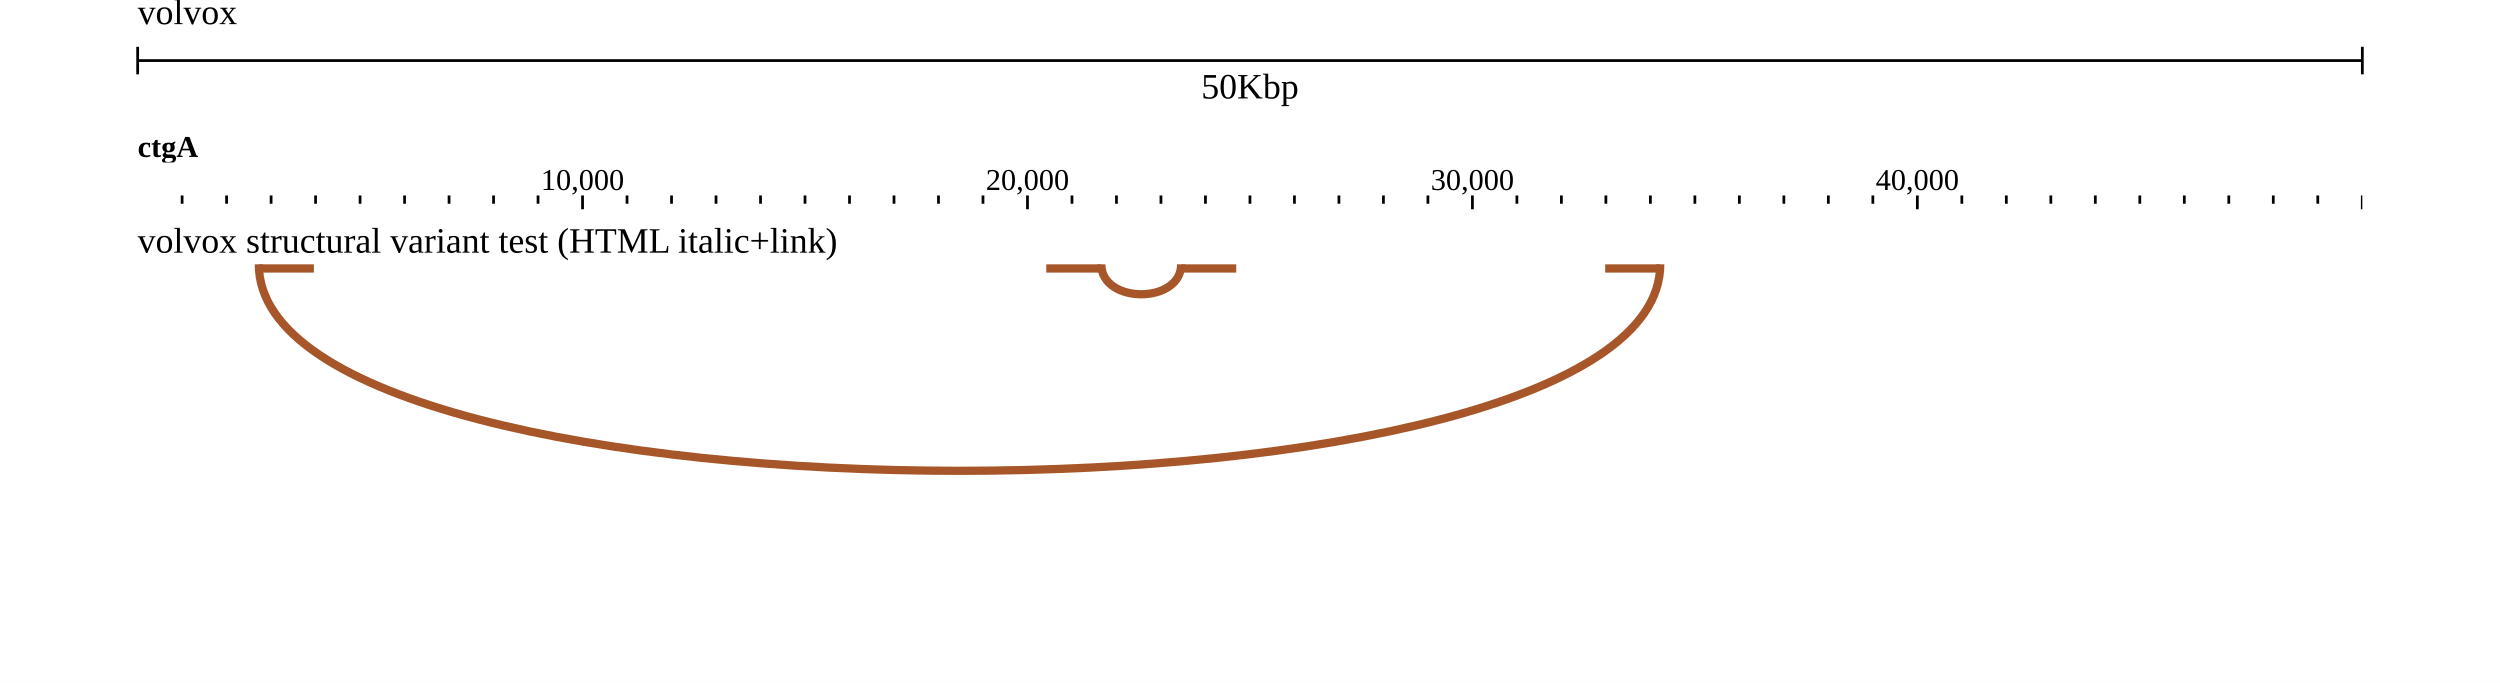
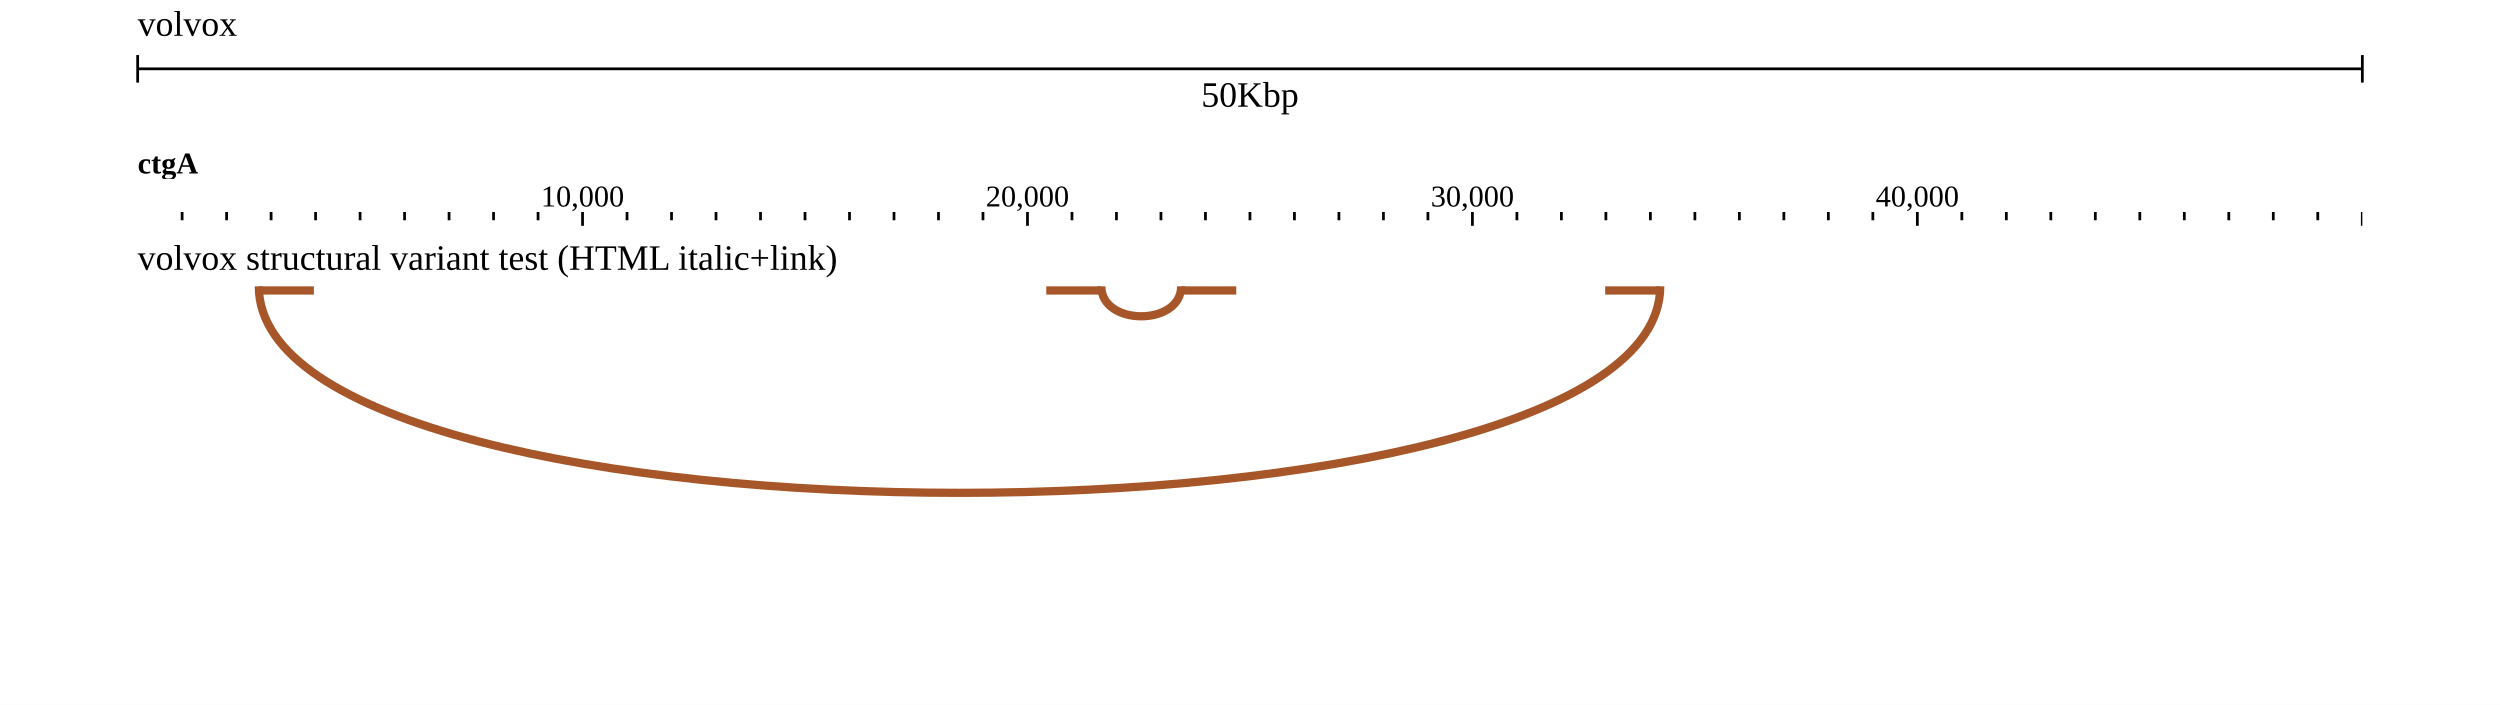
- <svg xmlns="http://www.w3.org/2000/svg" width="908" height="248" viewBox="0 0 908 248">
-   <rect width="908" height="248" fill="#ffffff" />
+ <svg xmlns="http://www.w3.org/2000/svg" width="908" height="256" viewBox="0 0 908 256">
+   <rect width="908" height="256" fill="#ffffff" />
  <g transform="translate(50 0)">
    <g transform="translate(0)">
      <g id="header">
-         <text x="0" y="0" dominant-baseline="hanging" font-size="13" fill="#000000">volvox</text>
-         <g transform="translate(0 22)">
+         <text x="0" y="13" font-size="13" fill="#000000">volvox</text>
+         <g transform="translate(0 25)">
          <line x1="0" x2="808" y1="0" y2="0" stroke="#000000" />
          <line x1="0" x2="0" y1="-5" y2="5" stroke="#000000" />
          <line x1="808" x2="808" y1="-5" y2="5" stroke="#000000" />
          <text x="404" y="5" text-anchor="middle" dominant-baseline="hanging" font-size="13" fill="#000000">50Kbp</text>
        </g>
-         <g transform="translate(0 44)">
+         <g transform="translate(0 50)">
          <defs>
            <clipPath id="ruler-clip-integration_test">
              <rect x="0" y="0" width="808" height="34" />
            </clipPath>
          </defs>
          <g clip-path="url(#ruler-clip-integration_test)">
            <path d="M161.58 27V32M323.18 27V32M484.78 27V32M646.38 27V32M807.98 27V32M16.14 27V30M32.3 27V30M48.46 27V30M64.62 27V30M80.78 27V30M96.94 27V30M113.1 27V30M129.26 27V30M145.42 27V30M177.74 27V30M193.9 27V30M210.06 27V30M226.22 27V30M242.38 27V30M258.54 27V30M274.7 27V30M290.86 27V30M307.02 27V30M339.34 27V30M355.5 27V30M371.66 27V30M387.82 27V30M403.98 27V30M420.14 27V30M436.3 27V30M452.46 27V30M468.62 27V30M500.94 27V30M517.1 27V30M533.26 27V30M549.42 27V30M565.58 27V30M581.74 27V30M597.9 27V30M614.06 27V30M630.22 27V30M662.54 27V30M678.7 27V30M694.86 27V30M711.02 27V30M727.18 27V30M743.34 27V30M759.5 27V30M775.66 27V30M791.82 27V30" stroke-width="1" stroke="#000000" fill="none" />
            <text x="161.58" y="25" text-anchor="middle" font-size="11" fill="#000000">10,000</text>
            <text x="323.18" y="25" text-anchor="middle" font-size="11" fill="#000000">20,000</text>
            <text x="484.78" y="25" text-anchor="middle" font-size="11" fill="#000000">30,000</text>
            <text x="646.38" y="25" text-anchor="middle" font-size="11" fill="#000000">40,000</text>
            <g transform="translate(0 0)">
              <defs>
                <clipPath id="reflabel-integration_test-volvox:ctgA:0:49505:0">
                  <rect x="0" y="0" width="807.02" height="15" />
                </clipPath>
              </defs>
              <g clip-path="url(#reflabel-integration_test-volvox:ctgA:0:49505:0)">
                <text x="0" y="13" font-size="11" font-weight="bold" fill="#000000">ctgA</text>
              </g>
            </g>
          </g>
        </g>
      </g>
    </g>
-     <g transform="translate(0 78)">
+     <g transform="translate(0 84)">
      <g transform="translate(0 0)">
        <defs>
          <clipPath id="track-clip-integration_test-volvox_sv_test">
-             <rect x="-50" y="18" width="858" height="100" />
+             <rect x="-50" y="20" width="858" height="100" />
          </clipPath>
        </defs>
        <g clip-path="url(#track-clip-integration_test-volvox_sv_test)">
-           <g transform="translate(0 18)">
+           <g transform="translate(0 20)">
            <defs>
              <clipPath id="arc-Ts1CbMlWv4">
                <rect x="0" y="0" width="808" height="100" />
              </clipPath>
            </defs>
            <g clip-path="url(#arc-Ts1CbMlWv4)">
              <path d="M 44 0 C 44 100, 553 100, 553 0" stroke-opacity="1" stroke="#a65628" stroke-width="3" fill="none" pointer-events="stroke" />
              <line stroke-opacity="1" stroke="#a65628" stroke-width="3" x1="44" x2="64" y1="1.5" y2="1.5" />
              <line stroke-opacity="1" stroke="#a65628" stroke-width="3" x1="553" x2="533" y1="1.5" y2="1.5" />
              <path d="M 350 0 C 350 14.5, 379 14.5, 379 0" stroke-opacity="1" stroke="#a65628" stroke-width="3" fill="none" pointer-events="stroke" />
              <line stroke-opacity="1" stroke="#a65628" stroke-width="3" x1="350" x2="330" y1="1.5" y2="1.5" />
              <line stroke-opacity="1" stroke="#a65628" stroke-width="3" x1="379" x2="399" y1="1.5" y2="1.5" />
            </g>
          </g>
        </g>
-         <text x="0" y="5" font-size="13" dominant-baseline="hanging" fill="#000000">volvox structural variant test (HTML italic+link)</text>
+         <text x="0" y="14" font-size="13" fill="#000000">volvox structural variant test (HTML italic+link)</text>
      </g>
    </g>
-     <g transform="translate(0 78)">
+     <g transform="translate(0 84)">
      <defs>
        <clipPath id="highlight-clip-integration_test">
-           <rect x="0" y="0" width="808" height="120" />
+           <rect x="0" y="0" width="808" height="122" />
        </clipPath>
      </defs>
      <g clip-path="url(#highlight-clip-integration_test)" />
    </g>
  </g>
</svg>
